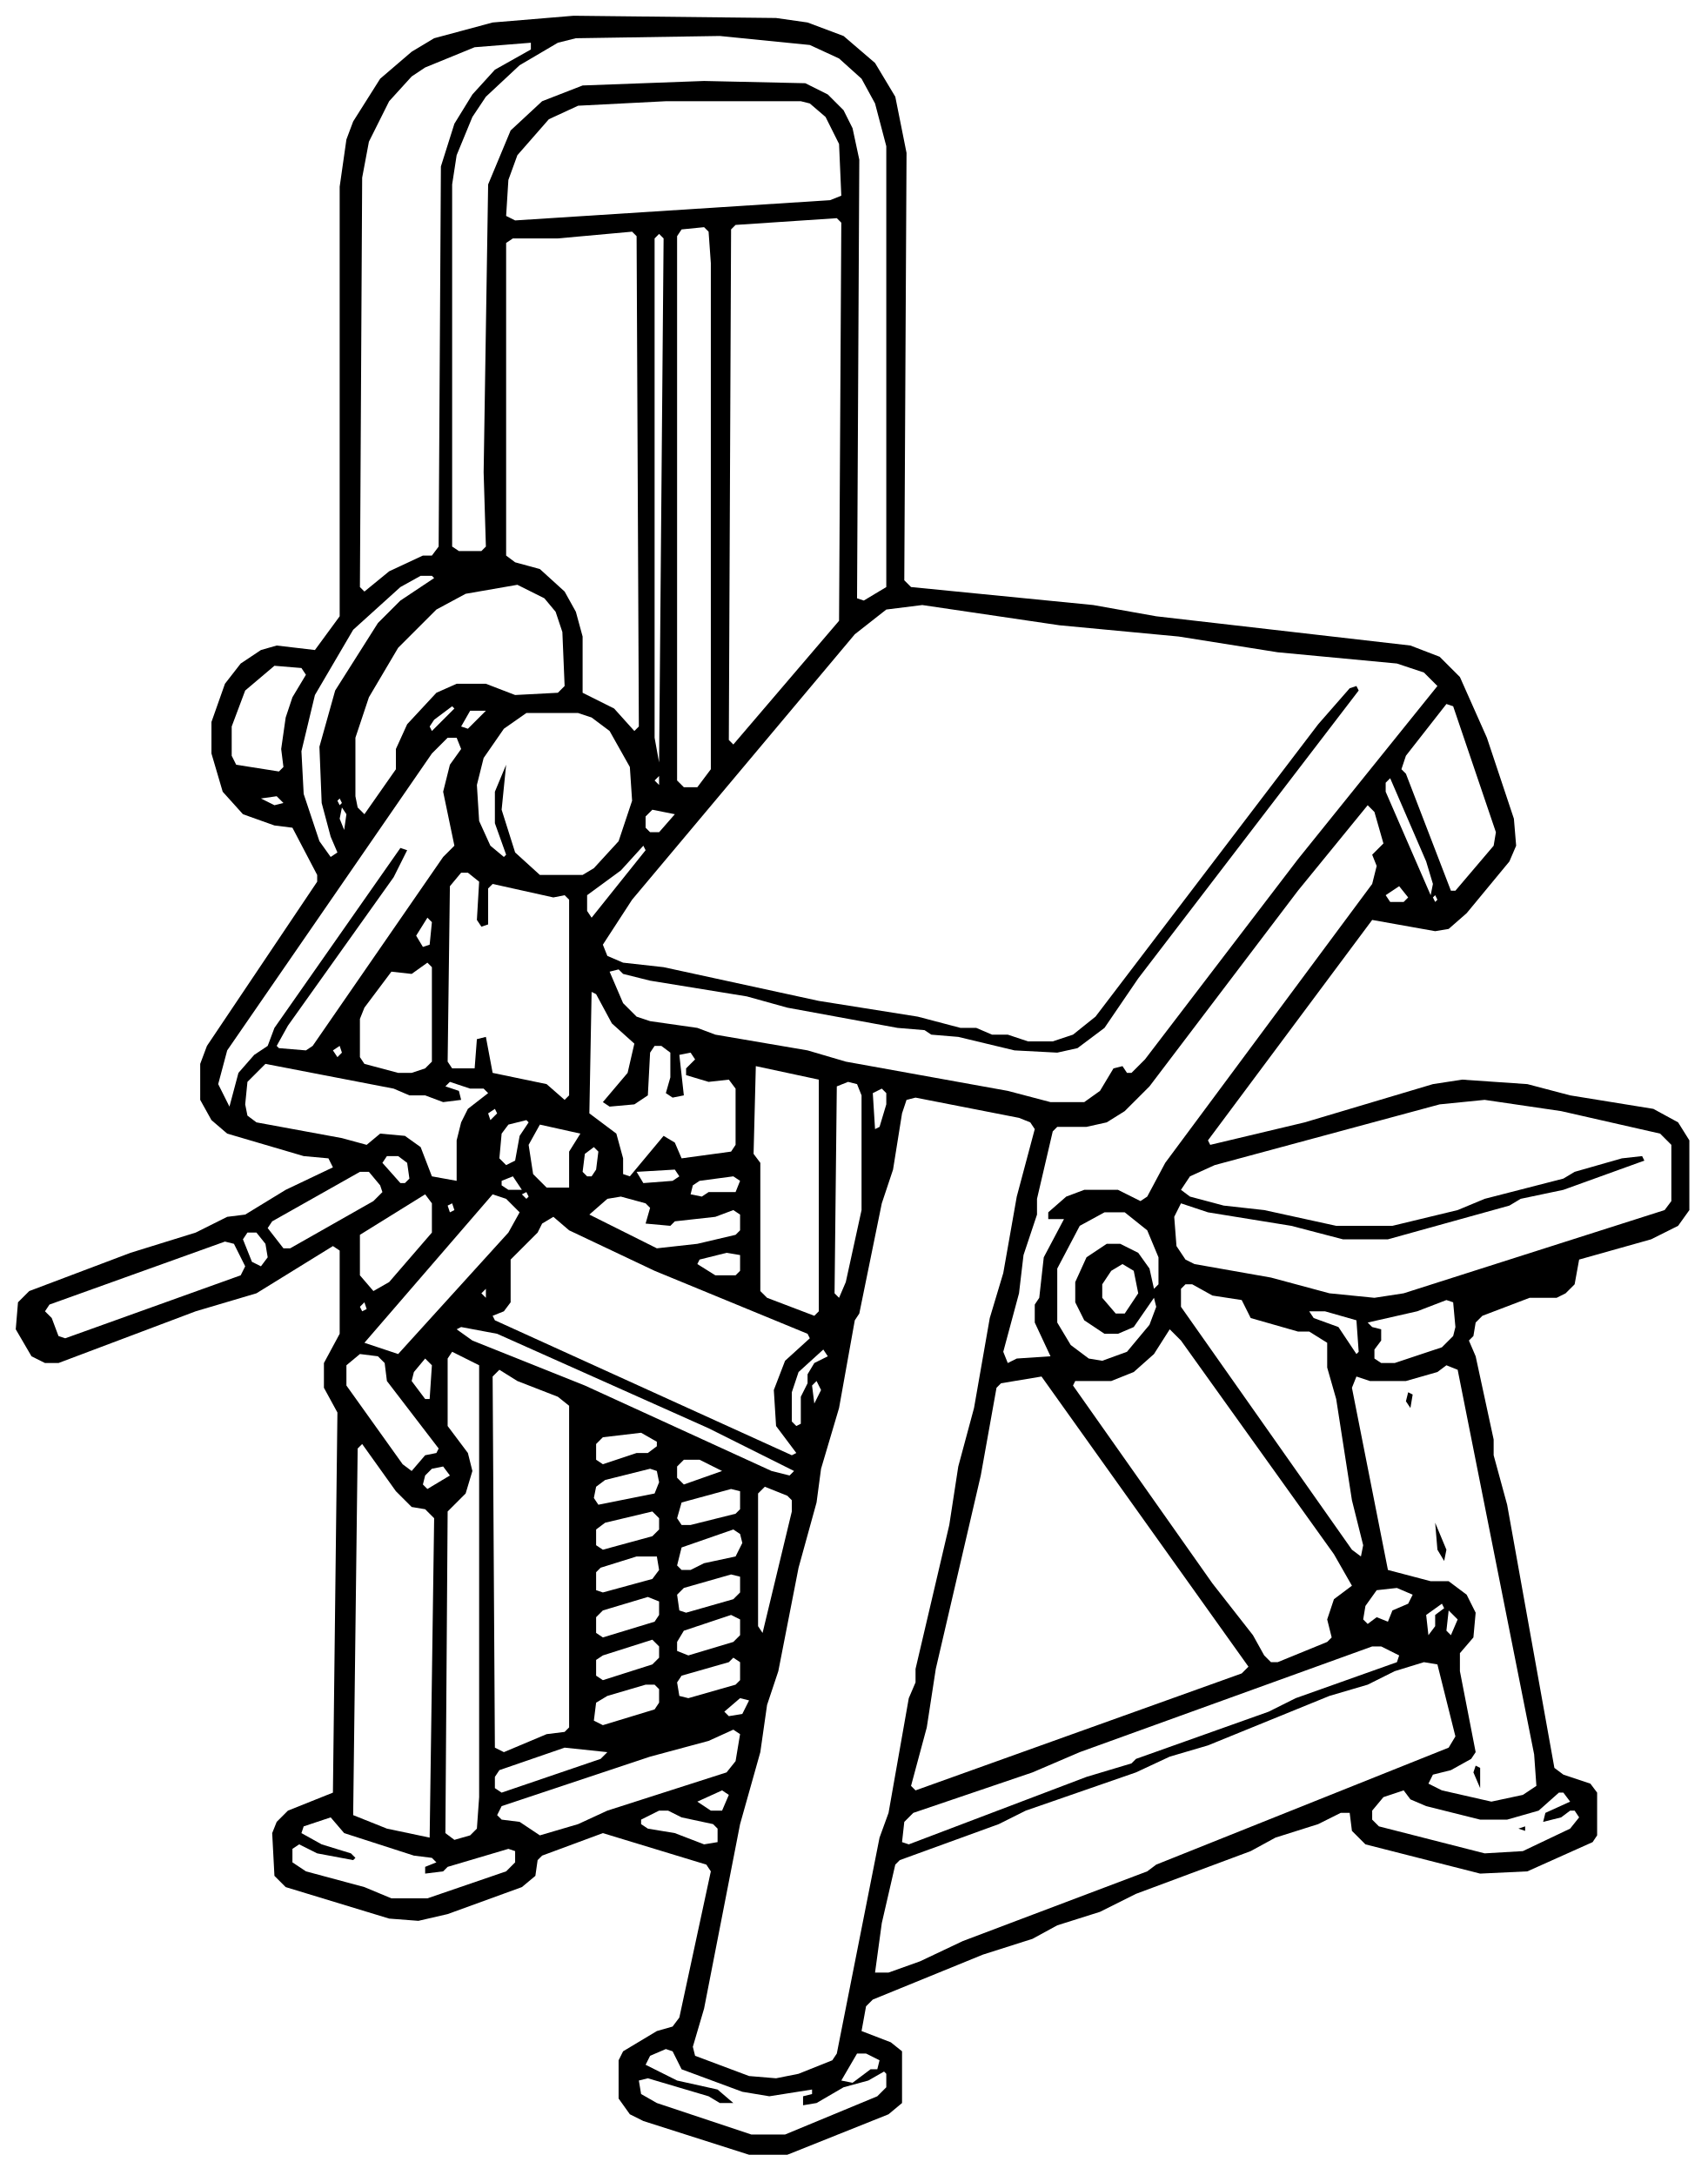
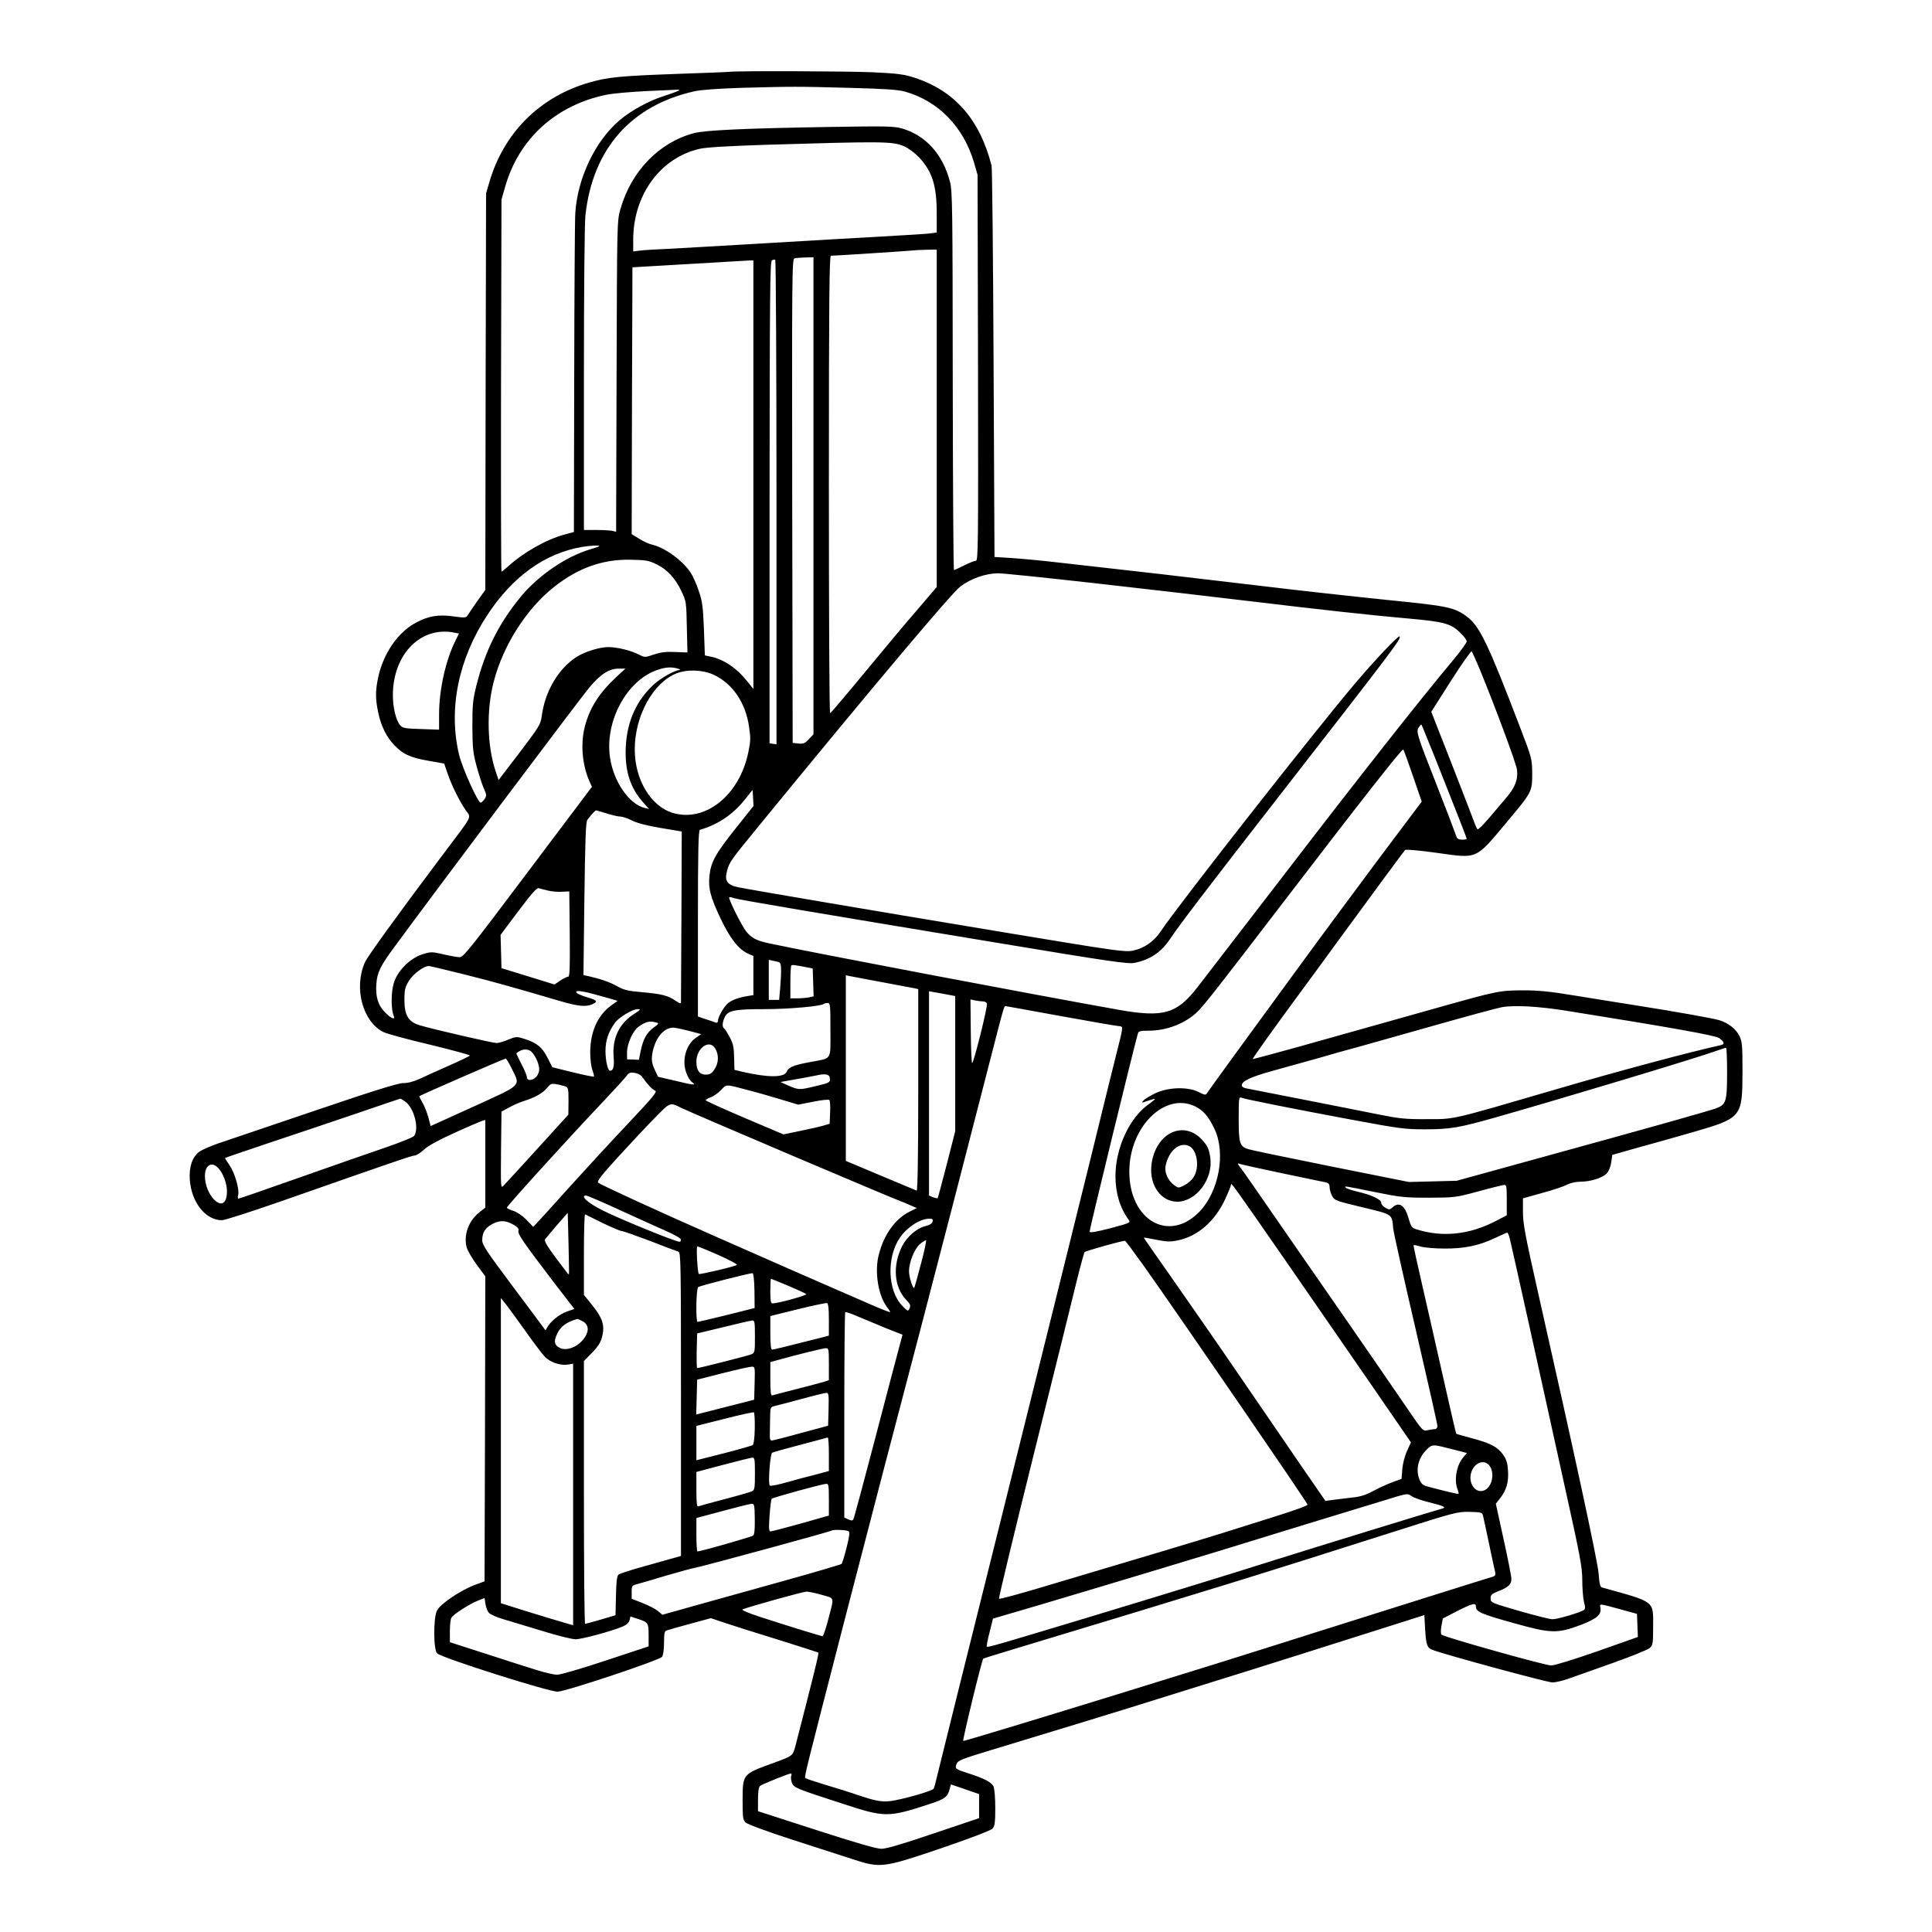
- <svg xmlns="http://www.w3.org/2000/svg" viewBox="0 0 759 967" role="img" aria-label="Бицепс-машина">
-   <path fill="currentColor" fill-rule="evenodd" d="M219 10L193 17L183 23L169 35L157 54L154 62L151 83L151 274L140 289L123 287L116 289L107 295L100 304L94 321L94 335L99 352L108 362L122 367L130 368L141 389L141 392L92 465L89 473L89 489L94 498L101 504L135 514L146 515L148 519L127 529L109 540L101 541L87 548L58 557L13 574L8 579L7 591L14 603L20 606L26 606L87 583L114 575L148 554L151 556L151 593L144 606L144 617L150 628L148 797L128 805L123 810L121 815L122 834L127 839L173 853L186 854L199 851L232 839L238 834L239 827L241 825L268 815L314 829L316 832L302 897L299 901L292 903L277 912L275 916L275 933L280 940L286 943L333 958L350 958L395 940L401 935L401 912L396 908L383 903L385 892L388 889L437 869L459 862L470 856L489 850L505 842L556 823L567 817L586 811L596 806L600 806L601 814L607 820L658 833L679 832L708 819L710 816L710 797L707 793L695 789L691 786L670 669L664 647L664 640L656 603L653 596L655 594L656 588L659 585L680 577L692 577L696 575L700 571L702 560L734 551L746 545L751 538L751 507L746 499L735 493L698 487L679 482L650 480L637 482L580 499L538 509L537 507L610 409L638 414L644 413L652 406L671 383L674 376L673 364L661 328L649 301L640 292L627 287L514 274L486 269L405 261L402 258L403 68L398 43L389 28L375 16L359 10L345 8L255 7Z M391 916L390 920L387 920L379 926L374 925L381 913L385 913Z M284 925L288 924L315 932L320 935L326 935L319 929L301 925L287 918L289 914L296 911L299 912L303 920L330 930L342 932L361 929L361 931L357 932L357 936L363 935L375 928L386 925L393 921L394 922L394 928L390 932L349 949L334 949L292 935L285 931Z M130 822L133 820L141 824L157 827L158 826L156 824L143 820L134 815L135 812L147 808L153 815L184 825L192 826L194 828L189 830L189 833L197 832L199 830L226 822L229 823L229 828L225 832L190 844L174 844L162 839L136 832L130 828Z M285 809L293 805L297 805L303 808L317 811L319 813L319 819L313 820L300 815L288 813L285 811Z M610 805L615 799L624 796L627 800L634 803L658 809L670 809L684 805L693 797L695 797L698 801L687 806L686 810L694 808L698 805L700 805L702 808L698 813L677 823L660 824L613 812L610 809Z M675 813L678 814L678 812Z M324 798L321 805L316 805L310 801L321 796Z M270 779L267 782L223 797L220 795L220 790L222 787L251 777Z M329 771L327 783L323 788L270 805L257 811L240 816L231 810L223 809L221 807L223 803L289 781L315 774L326 769Z M333 756L330 762L324 763L322 761L329 755Z M293 751L293 757L291 760L268 767L264 765L265 757L270 754L287 749L291 749Z M639 740L647 772L644 777L514 829L510 832L428 863L409 872L395 877L389 877L392 855L398 829L400 827L444 811L456 805L505 788L520 781L537 776L591 754L608 749L620 743L633 739Z M329 739L329 747L327 749L306 755L302 754L301 748L303 745L324 739L326 737Z M622 736L621 739L576 755L564 761L505 782L503 784L483 790L404 820L401 819L402 810L406 806L459 788L480 779L610 732L614 732Z M293 732L293 737L290 740L268 747L265 745L265 738L268 736L290 729Z M329 720L329 727L326 730L306 736L301 734L301 730L304 725L325 718Z M644 716L648 720L645 727L643 725Z M641 713L642 715L638 718L638 723L635 727L634 718Z M293 712L293 718L291 721L268 728L265 726L265 719L268 716L288 710Z M628 709L626 713L619 716L617 721L612 719L608 722L606 720L607 714L612 707L621 706Z M329 701L329 708L326 711L305 717L302 716L301 709L304 706L325 700Z M292 692L293 698L290 702L268 708L265 707L265 699L267 697L283 692Z M329 682L330 686L327 692L313 695L307 698L303 698L301 696L303 688L326 680Z M293 675L293 680L290 683L268 689L265 687L265 680L269 677L290 672Z M329 663L329 671L327 673L307 678L303 678L301 675L303 668L325 662Z M340 661L350 665L352 667L352 672L339 726L337 723L337 664Z M292 654L293 659L291 664L266 669L264 666L265 661L269 658L289 653Z M197 652L200 656L190 662L188 660L189 656L192 653Z M301 657L301 652L304 649L311 649L321 654L304 660Z M161 642L176 663L183 670L189 671L193 675L191 817L172 813L157 807L159 644Z M265 649L265 642L268 639L285 637L292 641L292 643L288 646L283 646L268 651Z M363 614L365 618L362 624L361 616Z M463 612L555 741L552 744L407 796L405 794L412 768L416 742L436 656L443 617L445 615Z M222 609L230 614L248 621L253 625L253 768L251 770L243 771L224 779L220 777L219 612Z M603 612L609 614L625 614L639 610L643 607L648 609L682 780L683 794L677 798L663 801L641 796L635 793L637 789L645 787L654 782L656 779L649 743L649 735L655 728L656 717L652 709L644 703L636 703L617 698L601 617Z M656 785L655 788L658 795L658 786Z M638 677L639 689L642 694L643 689Z M626 619L625 623L627 626L628 620Z M189 604L192 607L191 622L189 622L183 614L184 610Z M160 602L168 603L171 606L172 614L195 644L194 646L189 647L183 654L179 651L154 616L154 607Z M201 601L213 607L213 799L212 813L209 816L202 818L198 815L199 672L207 664L210 654L208 646L199 634L199 604Z M366 600L368 603L362 606L359 611L359 615L356 621L356 633L354 634L352 632L352 619L355 610Z M478 614L494 614L504 610L513 602L520 591L525 596L593 691L601 705L593 711L590 720L592 728L590 730L568 739L565 739L562 736L557 727L539 704L477 616Z M203 591L205 590L221 593L315 635L353 654L351 656L343 654L260 616L210 596Z M582 583L589 583L603 587L604 601L603 602L595 590L584 586Z M162 579L163 582L161 583L160 581Z M646 579L647 590L646 594L641 599L620 606L614 606L611 604L611 600L614 596L614 591L610 590L608 588L630 583L643 578Z M216 573L216 577L214 575Z M527 571L530 571L539 576L552 578L556 586L577 592L582 592L590 597L590 608L594 622L601 667L606 687L605 692L601 689L525 581L525 573Z M499 562L504 565L506 575L500 584L496 584L490 577L490 571L494 565Z M329 558L329 565L327 567L318 567L310 562L311 560L323 557Z M109 563L107 567L29 595L26 594L23 586L20 583L22 580L100 552L104 553Z M110 548L114 548L118 553L119 559L116 563L112 561L108 551Z M227 560L239 548L241 544L246 541L253 547L291 565L359 593L360 595L349 605L344 618L345 634L354 646L352 647L220 587L219 585L224 583L227 579Z M500 539L510 547L515 559L515 571L513 573L511 564L506 557L498 553L492 553L483 559L478 570L478 579L482 587L491 593L497 593L504 590L513 577L514 581L511 589L501 601L490 605L484 604L476 598L470 588L470 564L480 545L491 539Z M199 536L201 535L202 538L200 539Z M262 540L270 533L276 532L287 535L289 537L287 544L298 545L300 543L318 541L326 538L329 540L329 547L327 549L310 553L292 555Z M231 539L226 548L177 602L162 597L219 531L225 533Z M189 531L192 535L192 548L173 570L166 574L160 567L160 549Z M232 531L234 530L235 532L234 533Z M329 525L327 530L315 530L312 532L307 531L308 527L311 525L326 523Z M223 525L228 523L232 529L226 529L223 527Z M169 527L170 530L166 534L129 555L126 555L119 546L121 543L160 521L164 521Z M283 521L300 520L302 523L299 525L286 526Z M172 514L177 514L181 517L182 524L180 526L178 526L170 517Z M264 510L266 512L265 520L263 523L261 523L259 521L260 513Z M240 500L258 504L253 512L253 528L243 528L237 522L235 509Z M234 498L235 499L231 505L229 516L225 518L222 515L223 504L226 500Z M220 493L221 495L218 498L217 495Z M743 509L743 534L740 538L624 575L611 577L591 575L565 568L531 562L527 560L523 554L522 541L525 535L537 539L574 545L597 551L617 551L671 536L676 533L695 529L731 516L730 514L721 515L700 521L695 524L660 533L648 538L619 545L594 545L562 538L544 536L529 532L525 529L529 523L540 518L640 491L660 489L694 494L738 504Z M453 497L458 499L460 502L452 532L446 566L440 586L433 626L426 652L422 678L407 742L407 748L404 755L395 806L391 817L372 913L370 916L355 922L345 924L333 923L309 914L308 910L313 893L329 811L338 779L341 758L346 743L355 697L363 668L365 653L373 626L380 587L382 584L392 535L397 520L401 495L403 489L407 488Z M392 484L394 486L394 491L391 501L389 502L388 486Z M377 481L381 482L383 487L383 538L376 570L373 577L371 575L372 483Z M336 474L364 480L364 583L362 585L341 577L338 574L338 517L335 513Z M109 491L110 481L118 473L175 484L182 487L189 487L197 490L205 489L204 485L198 483L200 481L209 484L215 484L217 486L208 493L205 499L203 507L203 525L192 523L187 510L180 505L169 504L163 509L152 506L114 499L110 496Z M151 465L152 468L150 470L148 467Z M263 441L265 442L272 455L282 464L279 477L268 490L271 492L282 491L288 487L289 468L291 465L294 465L298 468L298 479L296 486L299 488L304 487L302 469L307 468L309 471L305 475L305 478L315 481L324 480L327 484L327 509L325 512L303 515L300 508L295 505L280 523L277 522L277 515L274 504L262 495Z M190 428L192 430L192 472L189 475L183 477L177 477L162 473L160 470L160 453L162 448L174 432L183 433Z M190 408L192 410L191 420L188 421L185 416Z M637 399L638 398L639 400L638 401Z M616 398L622 394L626 399L624 401L618 401Z M205 388L208 388L213 392L212 409L214 412L217 411L217 395L219 393L246 399L251 398L253 400L253 487L251 489L243 482L219 477L216 461L212 462L211 475L201 475L199 472L200 394Z M286 376L287 378L263 408L261 405L261 398L276 387Z M287 368L287 363L290 360L300 362L293 370L289 370Z M152 359L154 362L153 369L151 364Z M608 358L611 361L615 375L610 380L612 385L610 393L518 517L510 532L507 534L497 529L482 529L474 532L466 539L466 542L473 542L464 559L462 577L460 580L460 588L467 603L452 604L448 606L446 601L453 575L455 558L461 540L461 533L468 503L470 501L483 501L492 499L500 494L511 483L577 396Z M150 356L151 355L152 357L151 358Z M116 355L123 354L126 357L122 358Z M618 346L634 383L637 393L636 398L616 352L616 348Z M293 345L293 349L291 347Z M203 328L205 333L200 340L197 352L202 376L197 381L139 465L136 467L124 466L123 465L128 456L175 390L181 378L178 377L122 457L119 465L113 469L106 477L102 492L97 482L101 467L192 335L199 328Z M234 317L257 317L263 319L271 325L280 341L281 356L275 374L264 386L259 389L240 389L229 379L223 360L225 340L220 352L220 366L225 380L224 381L218 376L213 365L212 349L215 337L224 324Z M216 316L208 324L205 323L209 316Z M201 314L202 315L192 325L191 323L193 320Z M643 313L646 314L665 370L664 376L647 396L645 396L625 344L623 342L625 336Z M134 297L136 300L130 310L127 319L125 333L126 341L124 343L105 340L103 336L103 323L109 307L122 296Z M271 432L275 431L277 433L289 436L332 443L350 448L399 457L411 458L414 460L426 461L451 467L470 468L479 466L491 457L506 435L604 307L603 305L600 306L586 322L487 452L477 460L468 463L457 463L448 460L441 460L434 457L427 457L408 452L364 445L295 430L277 428L270 425L268 420L281 400L380 282L394 271L410 269L471 278L524 283L568 290L621 295L633 299L639 305L577 382L509 471L503 477L501 477L499 474L495 475L489 485L482 490L467 490L448 485L376 472L359 467L318 460L310 457L289 454L283 452L277 446Z M242 266L247 272L250 281L251 305L248 308L229 309L216 304L203 304L194 308L181 322L176 333L176 342L162 362L159 359L158 354L158 328L164 310L177 288L194 271L207 264L230 260Z M192 256L193 257L178 267L168 277L149 307L142 332L143 357L147 372L150 379L147 381L142 374L135 353L134 334L140 309L157 280L178 261L187 256Z M293 104L295 106L293 339L291 328L291 106Z M228 106L248 106L281 103L283 105L284 323L282 325L273 315L259 308L259 283L256 272L251 263L240 253L229 250L225 247L225 108Z M313 101L315 103L316 117L316 342L310 350L304 350L301 347L301 105L303 102Z M372 97L374 99L373 276L326 331L324 329L325 102L327 100Z M225 96L226 80L230 69L244 53L257 47L296 45L356 45L360 46L367 52L373 64L374 87L369 89L229 98Z M236 19L236 22L220 31L210 42L202 55L196 74L195 243L192 247L188 247L173 254L162 263L160 261L161 79L164 63L173 45L183 34L189 30L211 21Z M231 29L248 19L256 17L320 16L360 20L373 26L383 35L389 46L394 65L394 261L384 267L381 266L382 71L379 57L375 49L368 42L358 37L313 36L259 38L241 45L227 58L217 82L215 210L216 243L214 245L204 245L201 243L201 82L203 69L210 52L216 43Z" />
+ <svg xmlns="http://www.w3.org/2000/svg" viewBox="0 0 1254 1254">
+   <g transform="translate(0,1254) scale(0.1,-0.1)" fill="currentColor" stroke="none">
+     <path d="M4735 12074 c-16 -2 -174 -8 -350 -14 -360 -13 -441 -21 -561 -56 -320 -92 -554 -326 -647 -644 l-22 -75 -3 -1287 -2 -1287 -53 -74 c-28 -41 -57 -82 -62 -91 -9 -16 -18 -17 -90 -7 -100 14 -164 3 -246 -41 -116 -61 -211 -200 -244 -353 -19 -88 -19 -142 0 -230 19 -89 53 -159 105 -212 56 -59 102 -80 221 -101 l102 -18 22 -64 c26 -77 76 -178 118 -239 36 -53 52 -22 -147 -286 -293 -390 -489 -661 -507 -700 -74 -166 -16 -386 120 -454 20 -10 154 -47 299 -81 144 -35 262 -67 262 -71 0 -3 -60 -32 -132 -64 -73 -32 -160 -71 -193 -87 -39 -18 -76 -28 -107 -28 -34 0 -189 -48 -580 -181 -293 -99 -573 -194 -623 -211 -49 -17 -104 -41 -122 -54 -45 -34 -67 -98 -61 -182 11 -147 102 -262 209 -262 18 0 188 55 378 121 753 264 856 299 873 299 10 0 37 17 61 39 27 25 95 62 197 108 85 39 165 73 178 77 l22 7 0 -284 0 -285 -40 -32 c-69 -55 -102 -147 -81 -226 6 -22 36 -73 66 -114 l55 -74 -2 -990 -3 -990 -65 -24 c-94 -36 -224 -124 -244 -166 -24 -51 -23 -257 2 -278 34 -30 720 -248 781 -248 51 0 662 204 678 226 8 11 13 47 13 91 0 58 3 75 16 80 8 3 77 23 152 43 l136 37 86 -29 c47 -16 202 -65 345 -109 143 -45 263 -83 266 -85 6 -3 -21 -113 -147 -602 -19 -71 -16 -68 -147 -116 -198 -72 -196 -70 -197 -238 0 -113 2 -130 19 -147 11 -11 137 -58 298 -110 153 -49 330 -107 393 -127 186 -61 199 -59 580 70 206 71 321 115 333 128 14 17 17 40 17 134 0 63 -5 124 -11 138 -13 28 -59 52 -164 86 -85 27 -88 30 -76 61 8 22 33 32 218 88 354 107 953 290 1048 321 50 16 223 70 385 120 278 86 835 262 1215 383 l170 54 5 -91 c7 -106 12 -120 48 -135 74 -29 743 -211 778 -211 21 0 68 11 104 24 36 13 164 58 285 101 121 43 230 87 243 98 20 19 22 29 22 139 0 170 18 157 -331 254 -13 3 -18 24 -23 92 -7 82 -152 756 -394 1827 -83 368 -97 443 -97 519 l0 88 122 34 c67 18 140 42 162 54 24 12 60 20 89 20 65 0 143 24 171 54 13 14 25 43 29 72 l7 48 155 44 c85 23 252 70 370 104 316 92 319 96 320 392 0 171 -2 194 -20 232 -22 45 -73 85 -130 102 -38 12 -285 56 -545 97 -88 14 -259 41 -380 61 -175 29 -247 36 -351 36 -152 -1 -163 -3 -554 -113 -285 -80 -345 -97 -900 -253 -162 -45 -297 -81 -299 -80 -3 3 130 189 299 419 37 50 154 209 260 355 243 332 420 572 430 583 5 5 95 -3 202 -18 274 -38 251 -49 464 206 157 187 159 190 159 309 -1 94 -1 97 -79 300 -208 544 -263 659 -348 720 -79 58 -124 67 -505 105 -197 20 -581 62 -853 95 -452 54 -797 94 -1300 150 -102 12 -234 24 -295 28 l-110 7 -6 1255 c-3 690 -9 1269 -13 1285 -77 301 -240 486 -501 571 -69 22 -107 27 -270 35 -172 7 -857 10 -930 3z m770 -104 c231 -6 325 -12 367 -24 217 -60 382 -229 450 -461 l23 -80 3 -1252 c2 -1160 1 -1253 -14 -1253 -9 0 -43 -13 -76 -30 -32 -16 -62 -30 -66 -30 -4 0 -7 552 -8 1228 -1 1117 -2 1233 -18 1292 -46 178 -157 301 -311 346 -54 15 -98 16 -470 10 -552 -9 -806 -21 -880 -40 -227 -60 -408 -247 -478 -493 -22 -78 -22 -82 -25 -1087 l-3 -1008 -22 6 c-12 3 -59 6 -104 6 l-83 0 0 978 c0 592 4 1012 10 1067 48 429 295 709 705 802 46 10 151 18 310 23 344 9 349 9 690 0z m-1100 -18 c-6 -4 -48 -20 -95 -35 -99 -31 -215 -95 -289 -158 -158 -134 -273 -376 -287 -603 -3 -45 -6 -528 -7 -1075 l-2 -994 -63 -17 c-119 -33 -264 -115 -366 -208 -20 -18 -38 -32 -41 -32 -3 0 -4 543 -3 1208 l3 1207 23 80 c88 313 330 533 658 600 44 9 162 19 264 24 102 4 192 9 200 9 8 1 10 -1 5 -6z m1462 -361 c30 -13 71 -44 97 -71 87 -93 116 -184 116 -366 l0 -123 -42 -6 c-24 -3 -164 -12 -313 -20 -148 -8 -490 -28 -760 -44 -269 -16 -551 -32 -625 -36 -74 -3 -156 -8 -182 -11 l-48 -6 0 79 c1 289 177 529 431 587 43 10 183 18 424 26 764 23 829 23 902 -9z m213 -1766 l0 -1095 -127 -149 c-71 -81 -225 -266 -343 -409 -118 -143 -218 -261 -222 -261 -5 -1 -8 667 -8 1484 0 1181 3 1485 13 1485 24 0 502 31 527 34 14 2 55 4 93 5 l67 1 0 -1095z m-800 -503 l0 -1548 -29 -31 c-25 -27 -35 -32 -68 -29 l-38 4 -3 1570 c-2 1490 -1 1571 15 1575 10 3 42 5 71 6 l52 1 0 -1548z m-240 -43 l0 -1570 -22 3 -23 3 0 1563 c1 1341 3 1564 15 1572 8 5 18 6 22 4 4 -3 8 -712 8 -1575z m-150 180 l0 -1391 -39 49 c-67 85 -154 144 -238 161 l-38 8 -6 169 c-6 147 -10 181 -33 248 -14 42 -37 94 -50 115 -52 82 -170 168 -254 187 -19 4 -56 21 -83 38 l-49 30 2 866 3 866 360 21 c198 12 375 22 393 23 l32 1 0 -1391z m-1000 -463 c0 -3 -26 -12 -57 -21 -153 -44 -333 -166 -446 -300 -146 -175 -237 -354 -295 -585 -23 -93 -26 -123 -26 -265 1 -141 4 -172 28 -260 15 -55 36 -120 47 -144 18 -40 18 -46 4 -68 -9 -12 -20 -23 -25 -23 -18 0 -119 224 -140 310 -71 296 -6 620 183 908 164 250 374 401 615 442 54 9 112 12 112 6z m372 -119 c70 -34 121 -90 162 -176 30 -64 31 -70 34 -231 l4 -165 -79 3 c-59 3 -93 -1 -138 -16 -58 -20 -60 -20 -97 -1 -52 27 -143 49 -200 49 -56 0 -153 -30 -206 -64 -119 -77 -206 -226 -226 -386 -7 -51 -16 -67 -143 -234 l-137 -179 -18 54 c-56 164 -62 396 -14 582 61 237 211 474 393 618 155 123 316 180 498 176 97 -2 117 -5 167 -30z m2840 -122 c321 -36 768 -88 993 -115 499 -60 812 -94 1050 -115 224 -20 271 -32 330 -89 25 -23 45 -50 45 -59 0 -8 -36 -59 -81 -113 -222 -265 -619 -769 -1110 -1409 -189 -246 -292 -380 -556 -722 -135 -174 -221 -199 -513 -147 -572 102 -1942 362 -2258 429 -88 18 -121 34 -157 77 -28 33 -120 217 -112 224 2 2 17 0 33 -6 34 -11 520 -93 1704 -289 721 -120 852 -139 892 -131 102 20 176 70 233 156 58 88 242 329 719 942 747 960 783 1008 770 1021 -8 8 -167 -161 -292 -309 -273 -323 -1152 -1445 -1256 -1602 -45 -68 -108 -113 -182 -128 -51 -11 -107 -3 -847 120 -813 135 -1621 272 -1715 291 -71 14 -91 42 -73 106 15 57 20 65 216 304 730 892 1243 1501 1298 1542 67 51 164 85 244 86 23 1 305 -28 625 -64z m-4154 -321 l31 -6 -23 -47 c-63 -125 -106 -319 -106 -475 l0 -102 -117 4 c-103 3 -120 6 -135 24 -28 32 -48 115 -48 197 1 265 181 448 398 405z m6663 -254 c93 -226 230 -594 235 -635 9 -61 -11 -114 -67 -180 -28 -33 -81 -95 -117 -138 -36 -42 -69 -74 -72 -70 -4 5 -12 22 -18 38 -6 17 -71 186 -146 378 l-136 347 127 200 c70 110 131 196 135 192 4 -4 31 -64 59 -132z m-5211 20 c14 -4 18 -8 10 -9 -34 -3 -123 -53 -169 -96 -111 -104 -170 -236 -179 -398 -8 -155 26 -266 109 -361 l42 -47 -29 7 c-102 25 -203 173 -225 330 -33 232 107 494 303 564 56 20 97 23 138 10z m-392 -47 c-119 -110 -180 -206 -212 -329 -29 -111 -17 -251 30 -355 l16 -36 -417 -554 c-379 -504 -419 -554 -443 -552 -15 1 -62 9 -105 19 -74 17 -80 17 -135 0 -82 -26 -164 -109 -187 -190 -17 -58 -17 -170 0 -208 13 -31 -15 -20 -55 20 -46 46 -64 104 -57 187 5 73 27 117 115 236 270 368 1218 1629 1269 1689 73 86 127 120 189 120 l43 0 -51 -47z m625 7 c123 -58 207 -182 229 -338 11 -72 10 -95 -5 -165 -57 -278 -277 -455 -488 -394 -144 42 -249 216 -249 412 0 218 118 433 270 494 72 28 173 24 243 -9z m4686 -550 c137 -345 201 -509 201 -515 0 -3 -14 -5 -30 -5 -20 0 -33 6 -36 18 -15 42 -71 190 -131 342 -123 312 -133 342 -115 368 8 12 16 21 18 19 2 -1 43 -104 93 -227z m-148 -107 l57 -166 -272 -362 c-149 -200 -379 -510 -511 -691 -132 -181 -321 -440 -420 -575 -99 -136 -184 -254 -190 -263 -9 -15 -14 -15 -55 6 -69 35 -193 32 -277 -6 -34 -16 -70 -37 -79 -47 -17 -19 -16 -19 26 -4 24 8 45 14 46 12 2 -2 -16 -17 -40 -34 -125 -88 -215 -283 -216 -465 0 -111 28 -205 85 -284 15 -20 13 -21 -117 -56 -90 -23 -134 -31 -136 -23 -2 9 288 1199 314 1288 4 14 17 17 68 17 119 0 241 47 320 125 39 37 146 174 525 669 546 713 802 1039 809 1031 4 -3 32 -81 63 -172z m-4397 -341 c-130 -164 -160 -217 -169 -306 -9 -83 6 -139 74 -282 62 -129 116 -197 179 -225 l32 -14 0 -127 0 -127 -37 -6 c-60 -10 -100 -25 -126 -45 -27 -21 -67 -91 -67 -116 0 -9 -6 -14 -12 -12 -7 3 -37 13 -65 22 l-53 18 0 604 c0 475 3 605 13 608 115 33 212 98 287 191 l55 68 3 -52 3 -52 -117 -147z m-836 98 c35 -11 75 -20 88 -20 14 0 47 -11 75 -25 33 -17 97 -34 187 -49 l137 -23 -2 -544 c-2 -299 -3 -552 -3 -561 0 -15 -5 -14 -36 7 -50 34 -91 44 -217 55 -92 8 -117 14 -162 39 -47 27 -107 47 -189 66 l-29 6 6 495 c5 374 9 500 19 512 23 32 52 62 57 62 3 0 35 -9 69 -20z m-379 -501 c25 -6 66 -9 91 -7 l45 2 3 -277 c2 -230 0 -277 -11 -277 -8 0 -31 -11 -51 -25 l-37 -25 -172 53 -172 53 -3 108 -3 108 116 155 c87 115 120 153 132 148 9 -3 37 -10 62 -16z m1499 -465 c14 -4 15 -52 6 -167 l-7 -77 -33 0 -34 0 0 130 0 130 28 -6 c15 -3 33 -7 40 -10z m182 -33 l35 -7 3 -91 3 -90 -32 -7 c-17 -3 -51 -6 -75 -6 l-44 0 0 103 c0 57 3 106 6 110 6 6 19 4 104 -12z m-2225 -46 c202 -51 277 -72 615 -171 122 -36 173 -41 215 -22 34 15 32 24 -12 38 -67 20 -93 32 -93 42 0 13 57 3 174 -31 l95 -27 -47 -34 c-85 -64 -132 -172 -131 -305 0 -38 6 -88 14 -110 8 -21 12 -41 10 -43 -2 -2 -64 10 -137 28 l-133 33 -31 61 c-34 68 -69 97 -150 123 -51 16 -54 16 -105 -5 -28 -12 -62 -22 -76 -22 -24 0 -407 88 -498 115 -74 22 -100 64 -100 165 0 68 4 82 30 125 28 45 96 95 129 95 6 0 110 -25 231 -55z m2710 -50 c105 -20 200 -38 213 -40 l22 -5 0 -656 c0 -414 -4 -654 -10 -652 -5 2 -111 46 -234 98 l-226 95 0 603 0 602 23 -5 c12 -2 108 -21 212 -40z m475 -528 l0 -439 -55 -216 c-31 -119 -57 -217 -59 -219 -2 -2 -15 1 -30 6 l-26 11 0 663 0 663 85 -15 85 -16 0 -438z m182 403 c10 0 21 -6 24 -14 6 -17 -86 -386 -96 -386 -4 0 -8 93 -9 206 l-2 207 32 -7 c17 -3 40 -6 51 -6z m-992 -185 c0 -204 14 -181 -135 -209 -106 -20 -137 -33 -149 -63 -18 -38 -121 -38 -290 1 l-49 12 -2 79 c-1 65 -6 90 -28 132 -15 28 -31 54 -37 58 -14 9 -12 41 5 75 22 42 64 50 260 50 156 0 367 19 382 34 4 3 15 6 25 6 17 0 18 -12 18 -175z m1495 90 c197 -36 366 -65 376 -65 10 0 20 -3 22 -8 3 -4 -5 -48 -18 -97 -13 -50 -101 -405 -195 -790 -95 -385 -351 -1418 -570 -2295 -219 -877 -406 -1630 -416 -1672 -10 -43 -20 -82 -24 -88 -7 -12 -145 -54 -244 -74 -80 -17 -121 -11 -266 39 -41 14 -129 42 -195 61 -66 20 -123 39 -127 43 -9 8 -4 25 267 1076 205 790 290 1117 475 1820 85 323 323 1243 462 1785 78 304 85 330 93 330 1 0 164 -29 360 -65z m3279 35 c682 -109 972 -161 995 -178 34 -25 37 -40 9 -46 -207 -46 -657 -166 -1063 -285 -702 -205 -660 -195 -845 -195 -136 -1 -175 3 -315 31 -88 18 -313 62 -500 99 -187 37 -350 69 -362 71 -13 3 -23 11 -23 18 0 28 55 54 202 95 84 23 214 59 288 80 74 22 203 58 285 80 83 23 258 73 390 110 299 85 492 137 525 143 81 14 236 5 414 -23z m-6045 -19 c-100 -63 -146 -159 -136 -282 5 -62 -2 -89 -24 -89 -14 0 -29 65 -29 129 0 68 19 123 61 182 25 35 114 89 148 89 22 0 19 -4 -20 -29z m138 -57 c22 -6 21 -8 -15 -34 -44 -32 -68 -75 -84 -154 l-11 -55 -38 2 -39 1 0 46 c0 57 38 140 76 167 46 32 70 38 111 27z m215 -55 l79 -21 -34 -24 c-65 -44 -93 -148 -62 -229 9 -25 26 -52 38 -60 30 -21 11 -19 -114 11 l-108 25 -20 43 c-25 50 -26 86 -7 149 23 76 72 126 125 127 14 0 60 -10 103 -21z m173 -119 c22 -42 19 -92 -8 -131 -18 -28 -29 -34 -57 -34 -40 0 -60 28 -60 83 0 93 89 152 125 82z m6565 -150 c0 -189 -6 -210 -72 -234 -53 -19 -404 -118 -1128 -317 l-555 -153 -155 -4 -155 -4 -505 101 c-278 56 -520 106 -537 112 -57 18 -63 37 -63 197 0 133 1 144 18 137 24 -10 347 -74 728 -145 296 -55 333 -60 462 -60 164 0 223 10 462 78 416 118 1283 379 1415 426 39 13 73 25 78 25 4 1 7 -71 7 -159z m-7769 140 c25 -14 59 -82 59 -120 0 -17 -9 -39 -20 -50 -26 -26 -60 -26 -60 -2 0 11 -16 49 -36 86 -19 37 -34 69 -32 70 31 25 61 31 89 16z m-121 -113 c59 -120 76 -102 -245 -249 l-280 -127 -15 58 c-9 32 -26 75 -39 96 -12 21 -21 39 -19 40 9 8 546 242 560 244 4 1 21 -27 38 -62z m850 -59 c30 -44 64 -80 82 -87 16 -6 -11 -39 -174 -212 -106 -112 -278 -299 -382 -414 -104 -116 -199 -221 -212 -234 l-23 -24 -44 46 c-28 28 -61 50 -86 58 -23 7 -41 16 -41 21 0 10 412 464 625 688 70 74 137 148 149 163 18 25 26 28 56 23 21 -3 41 -14 50 -28z m1216 -5 c5 -28 0 -31 -97 -54 -101 -24 -105 -24 -170 4 l-53 24 100 18 c54 9 115 21 134 25 56 13 83 8 86 -17z m-1718 -54 c21 -8 22 -14 22 -96 l-1 -88 -200 -220 c-110 -121 -209 -229 -220 -240 -19 -20 -19 -19 -17 230 l3 250 50 27 c28 16 71 34 96 42 70 21 124 52 150 85 21 26 29 29 59 24 19 -3 45 -10 58 -14z m1192 -26 c52 -13 146 -40 208 -59 l113 -34 97 19 c53 11 101 16 105 11 5 -4 7 -41 5 -81 l-3 -73 -44 -13 c-24 -7 -91 -22 -150 -34 l-106 -22 -252 107 c-139 59 -253 111 -253 115 0 4 15 12 33 19 18 6 48 27 67 47 37 39 26 39 180 -2z m-2230 -73 c58 -41 92 -176 58 -223 -7 -9 -92 -43 -188 -76 -96 -33 -348 -120 -559 -195 -212 -75 -388 -136 -393 -136 -5 0 -6 11 -2 24 9 37 -23 146 -57 194 -17 24 -30 45 -28 46 2 2 132 46 289 99 157 52 411 138 565 190 154 53 282 96 283 96 2 1 17 -8 32 -19z m1790 -40 c59 -30 1424 -610 1434 -610 2 0 25 -9 50 -21 l47 -20 -50 -25 c-91 -46 -164 -148 -197 -277 -29 -111 -4 -268 55 -343 12 -15 20 -29 18 -31 -2 -1 -60 21 -128 51 -68 30 -212 92 -319 139 -107 47 -273 119 -367 161 -95 42 -251 110 -345 152 -335 147 -723 326 -735 337 -10 10 20 48 133 172 81 88 187 202 237 252 98 100 95 99 167 63z m3337 9 c53 -26 88 -66 127 -149 73 -157 27 -404 -99 -535 -198 -204 -455 -56 -455 261 0 290 231 518 427 423z m568 -435 c143 -30 270 -56 283 -59 16 -4 22 -13 22 -31 0 -14 7 -38 15 -54 17 -32 19 -33 210 -79 187 -45 179 -40 188 -136 2 -22 67 -315 145 -650 78 -336 142 -620 142 -631 0 -12 -7 -20 -17 -20 -10 0 -31 -4 -48 -7 -29 -7 -32 -4 -130 140 -55 81 -237 345 -405 588 -168 242 -382 550 -475 685 -93 135 -182 263 -199 285 -25 32 -27 37 -11 31 11 -4 137 -32 280 -62z m-6908 34 c44 -49 67 -136 51 -194 -26 -95 -138 21 -138 143 0 71 45 97 87 51z m6929 -603 c175 -253 429 -621 565 -818 l247 -359 -25 -55 c-15 -32 -28 -82 -31 -118 l-5 -64 -61 -22 c-33 -13 -89 -38 -124 -57 -46 -25 -82 -37 -135 -42 -40 -5 -95 -12 -123 -15 l-51 -7 -130 188 c-71 104 -251 367 -400 584 -148 217 -356 517 -460 665 -105 149 -190 271 -189 272 1 1 38 -5 82 -14 67 -13 88 -14 139 -4 129 27 239 122 307 267 21 45 38 88 38 94 0 18 7 8 356 -495z m1434 396 l0 -99 -69 -36 c-172 -90 -347 -109 -518 -55 -29 9 -35 18 -49 67 -25 89 -62 115 -106 75 -18 -16 -22 -16 -46 -2 -15 8 -27 23 -27 32 0 22 -64 52 -157 73 -37 9 -70 20 -73 25 -8 12 -20 14 187 -28 168 -34 197 -37 353 -37 167 1 172 1 320 41 83 23 158 41 168 42 15 1 17 -10 17 -98z m-5753 -67 c114 -52 250 -114 301 -136 52 -23 92 -46 92 -54 0 -8 -4 -14 -9 -14 -26 0 -387 147 -502 205 -92 46 -146 95 -105 95 8 0 108 -43 223 -96z m-334 -413 c-2 -2 -4 -2 -6 0 -2 2 -38 50 -81 107 -51 68 -74 107 -69 116 4 7 40 49 78 94 l70 80 5 -196 c3 -109 4 -199 3 -201z m218 331 c59 -28 114 -52 123 -52 9 0 91 -29 184 -64 92 -36 175 -67 185 -70 16 -5 17 -61 17 -990 l0 -985 -52 -15 c-29 -8 -117 -33 -196 -55 -79 -22 -150 -45 -157 -51 -11 -9 -15 -45 -17 -138 l-3 -126 -95 -28 c-52 -15 -98 -28 -102 -28 -5 0 -8 384 -8 853 l0 853 54 55 c41 43 56 68 65 106 17 71 2 118 -64 200 l-55 68 0 263 c0 145 3 262 8 260 4 -2 55 -27 113 -56z m2142 9 c-3 -13 -20 -23 -49 -30 -55 -14 -118 -69 -149 -130 -63 -126 -52 -266 27 -348 26 -27 30 -36 22 -54 -10 -22 -11 -22 -46 14 -97 97 -105 315 -17 444 47 68 130 122 191 123 21 0 25 -4 21 -19z m-2715 -23 c23 -14 31 -25 27 -37 -6 -20 33 -76 228 -332 l135 -175 -49 -17 c-48 -17 -105 -63 -127 -102 l-11 -20 -15 20 c-8 11 -100 135 -205 275 -163 218 -191 260 -191 290 0 52 20 82 69 107 49 25 86 22 139 -9z m6461 -85 c5 -21 62 -272 125 -558 63 -286 167 -755 230 -1043 103 -465 116 -533 116 -618 0 -52 5 -116 11 -141 10 -37 9 -47 -2 -54 -27 -17 -170 -59 -202 -59 -18 0 -115 25 -217 54 -182 53 -185 54 -185 81 0 24 7 30 50 47 65 25 85 44 85 80 0 16 -23 132 -51 259 l-50 229 29 37 c40 52 55 103 50 178 -3 48 -10 72 -31 102 -36 51 -80 75 -201 107 -55 15 -102 28 -104 30 -2 3 -39 161 -82 353 -43 191 -105 465 -138 608 -33 143 -59 261 -57 263 2 2 23 -2 46 -9 24 -7 94 -13 154 -13 129 -1 225 19 330 69 39 18 73 34 77 34 4 1 12 -16 17 -36z m-3821 -165 c-22 -84 -42 -155 -44 -157 -9 -9 -34 71 -34 108 0 58 36 146 71 176 17 14 34 25 39 25 5 0 -10 -69 -32 -152z m1445 -13 c247 -349 1053 -1524 1064 -1551 2 -6 -85 -38 -214 -78 -120 -38 -274 -86 -343 -108 -115 -36 -530 -161 -1177 -353 -145 -43 -266 -76 -269 -72 -3 3 98 424 225 934 127 510 252 1014 277 1118 26 105 50 194 54 198 7 8 249 76 262 73 4 0 58 -73 121 -161z m-2760 69 c70 -31 124 -60 120 -64 -10 -10 -242 -64 -247 -59 -9 9 -18 179 -10 179 5 0 67 -25 137 -56z m234 -232 l1 -112 -36 -9 c-75 -20 -326 -81 -334 -81 -13 0 -10 218 4 226 16 10 341 93 353 90 6 -2 11 -50 12 -114z m220 32 c59 -25 112 -49 116 -54 8 -7 -184 -60 -218 -60 -12 0 -15 15 -15 80 0 44 2 80 4 80 2 0 53 -21 113 -46z m-1714 -283 c56 -80 116 -159 133 -177 34 -36 101 -59 151 -51 l33 6 0 -849 0 -849 -62 18 c-35 10 -141 42 -235 71 l-172 54 0 990 0 991 24 -30 c14 -16 71 -95 128 -174z m1977 63 l0 -103 -37 -10 c-244 -62 -322 -81 -332 -81 -7 0 -11 34 -11 109 l0 109 178 44 c97 24 183 42 190 40 8 -3 12 -34 12 -108z m376 -57 l102 -40 -23 -86 c-13 -47 -83 -314 -156 -593 -73 -279 -136 -513 -140 -519 -6 -10 -13 -10 -33 -1 l-26 12 0 663 c0 365 3 666 6 670 3 3 43 -10 87 -30 45 -19 128 -53 183 -76z m-1976 48 c48 -25 46 -76 -4 -130 -41 -44 -103 -63 -142 -44 -36 18 -41 41 -19 89 22 50 61 79 133 99 2 1 16 -6 32 -14z m1120 -100 c0 -100 -1 -106 -22 -115 -20 -9 -339 -90 -353 -90 -3 0 -4 51 -3 112 l3 113 170 41 c94 23 178 43 188 43 15 1 17 -10 17 -104z m480 -179 l0 -104 -32 -11 c-18 -5 -98 -27 -178 -47 -80 -20 -151 -39 -157 -41 -10 -4 -13 21 -13 106 l0 110 43 12 c133 37 295 77 315 78 21 1 22 -2 22 -103z m-482 -123 l-3 -108 -160 -41 c-88 -22 -173 -44 -188 -48 l-28 -7 3 113 3 113 165 42 c91 23 175 42 188 42 22 1 23 0 20 -106z m480 -170 l-3 -107 -175 -47 c-96 -27 -182 -48 -190 -49 -12 0 -15 12 -13 58 0 31 2 80 2 108 1 48 3 52 29 58 15 3 92 24 172 45 80 22 153 40 163 40 16 1 17 -9 15 -106z m-479 -124 c-1 -59 -6 -102 -13 -108 -6 -5 -91 -29 -188 -54 l-178 -45 0 112 0 111 183 46 c100 26 186 44 190 42 4 -3 7 -49 6 -104z m481 -168 l0 -109 -82 -22 c-46 -11 -130 -34 -187 -50 -57 -16 -108 -27 -114 -23 -13 8 1 205 15 214 5 3 83 25 171 48 89 24 167 44 172 46 6 2 13 4 18 4 4 1 7 -48 7 -108z m4004 43 c33 -8 78 -20 99 -25 l38 -10 -25 -30 c-42 -50 -59 -145 -36 -205 6 -15 9 -28 7 -30 -2 -3 -74 14 -200 47 -30 8 -42 18 -53 44 -26 64 -11 135 40 190 38 40 45 41 130 19z m-4484 -169 c0 -90 -2 -106 -18 -114 -10 -5 -89 -28 -177 -51 -87 -23 -164 -44 -172 -47 -10 -4 -13 18 -13 109 l0 114 173 46 c94 25 180 46 190 47 15 1 17 -10 17 -104z m4764 56 c39 -43 25 -135 -25 -162 -57 -30 -112 39 -90 113 19 62 79 88 115 49z m-4284 -225 l0 -103 -183 -52 c-101 -28 -189 -51 -196 -51 -10 0 -12 23 -6 103 4 56 10 105 14 109 7 8 327 96 354 97 15 1 17 -10 17 -103z m3896 -17 c102 -25 117 -34 77 -43 -39 -10 -833 -254 -1093 -336 -252 -80 -635 -198 -1240 -381 -551 -166 -609 -183 -615 -177 -3 2 5 44 18 93 l22 89 300 88 c498 148 1142 342 1470 444 171 53 378 116 460 141 83 25 220 67 305 93 154 48 155 48 181 30 14 -11 66 -29 115 -41z m-4377 -107 c1 -71 -2 -102 -11 -109 -11 -9 -341 -103 -361 -103 -4 0 -7 49 -7 108 l0 109 168 45 c92 25 177 46 188 47 20 1 22 -4 23 -97z m4726 23 c3 -11 21 -94 40 -185 19 -91 37 -175 40 -186 3 -15 -1 -23 -13 -27 -29 -8 -811 -254 -1152 -362 -533 -169 -780 -246 -1280 -400 -577 -178 -997 -305 -1008 -305 -7 0 121 527 130 534 1 2 86 28 188 59 1347 407 1592 483 2480 766 393 125 407 129 488 128 74 -2 83 -4 87 -22z m-4118 -103 c10 -6 7 -30 -12 -107 -14 -55 -29 -103 -33 -106 -4 -4 -187 -58 -407 -119 -220 -61 -480 -134 -578 -161 l-178 -50 -29 25 c-16 13 -61 36 -99 51 l-71 28 0 43 c0 42 1 43 43 54 23 6 107 31 187 55 80 23 162 46 182 49 46 8 881 235 887 242 8 7 95 4 108 -4z m-172 -414 c85 -25 81 -5 38 -170 -14 -54 -30 -98 -34 -98 -10 0 -242 72 -414 128 -70 23 -114 42 -105 46 43 18 389 114 413 115 15 1 61 -9 102 -21z m-2162 -116 c10 -11 52 -30 95 -42 42 -13 156 -47 252 -76 96 -30 193 -54 216 -54 40 0 233 52 306 83 24 10 39 24 44 40 l6 25 46 -15 c70 -23 72 -27 72 -107 l0 -72 -278 -92 c-159 -53 -294 -92 -316 -92 -21 0 -82 14 -135 31 -53 16 -201 64 -328 105 l-233 75 0 70 c0 39 4 79 10 89 11 21 118 90 175 112 l40 16 6 -39 c3 -21 13 -47 22 -57z m6407 38 c0 -31 33 -46 245 -105 242 -68 283 -69 435 -12 104 40 134 66 128 109 -5 32 -16 32 142 -11 l95 -26 3 -75 3 -75 -263 -93 c-155 -54 -278 -92 -300 -92 -39 0 -697 185 -712 200 -5 5 -5 29 0 57 l9 48 93 48 c103 52 122 56 122 27z m-4445 -1099 c-3 -10 0 -30 6 -45 14 -30 28 -36 324 -132 280 -92 298 -92 573 -2 95 31 114 45 127 100 l7 26 91 -31 92 -32 0 -78 0 -78 -294 -99 c-203 -69 -308 -100 -340 -100 -31 0 -167 39 -423 122 l-378 122 0 77 c0 49 4 80 13 87 11 10 182 79 200 81 5 1 6 -7 2 -18z M7630 5198 c-83 -23 -147 -114 -157 -226 -12 -128 64 -232 169 -232 122 1 232 147 214 283 -8 58 -18 81 -55 120 -47 52 -110 72 -171 55z m91 -98 c51 -28 66 -141 26 -201 -12 -19 -39 -42 -61 -53 -37 -18 -38 -18 -64 1 -40 29 -64 81 -57 123 19 101 93 163 156 130z" />
+   </g>
</svg>
